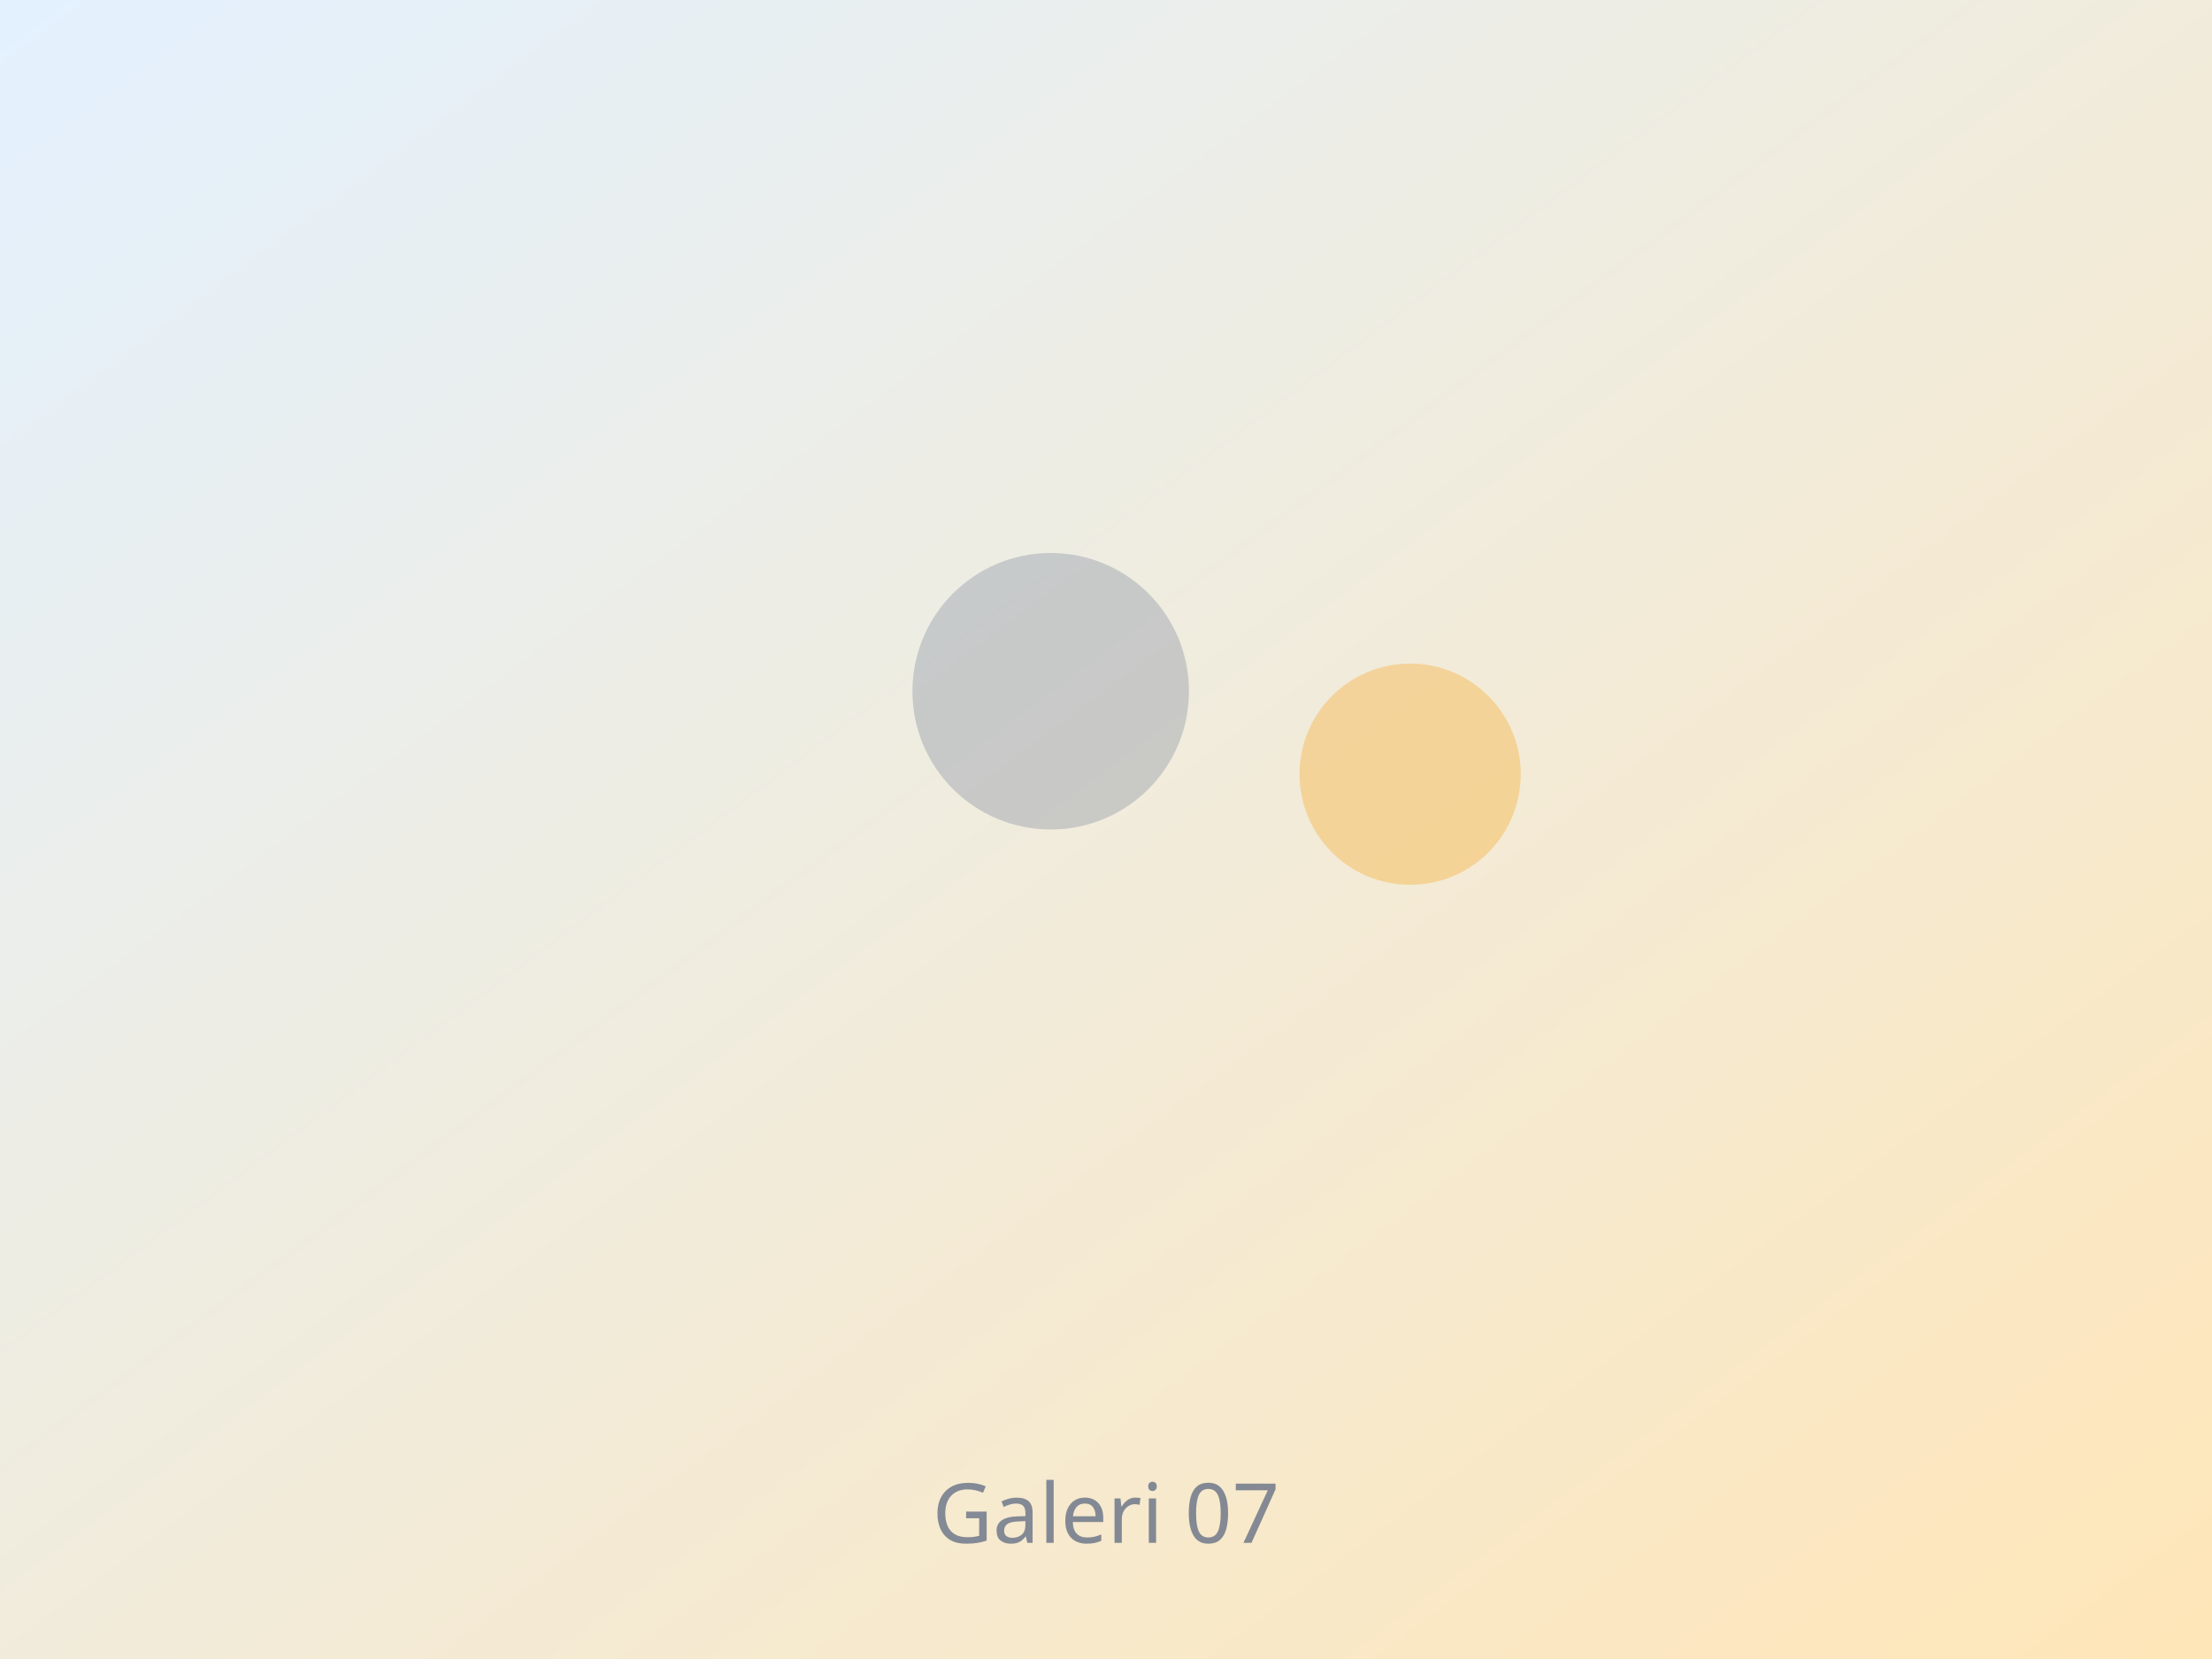
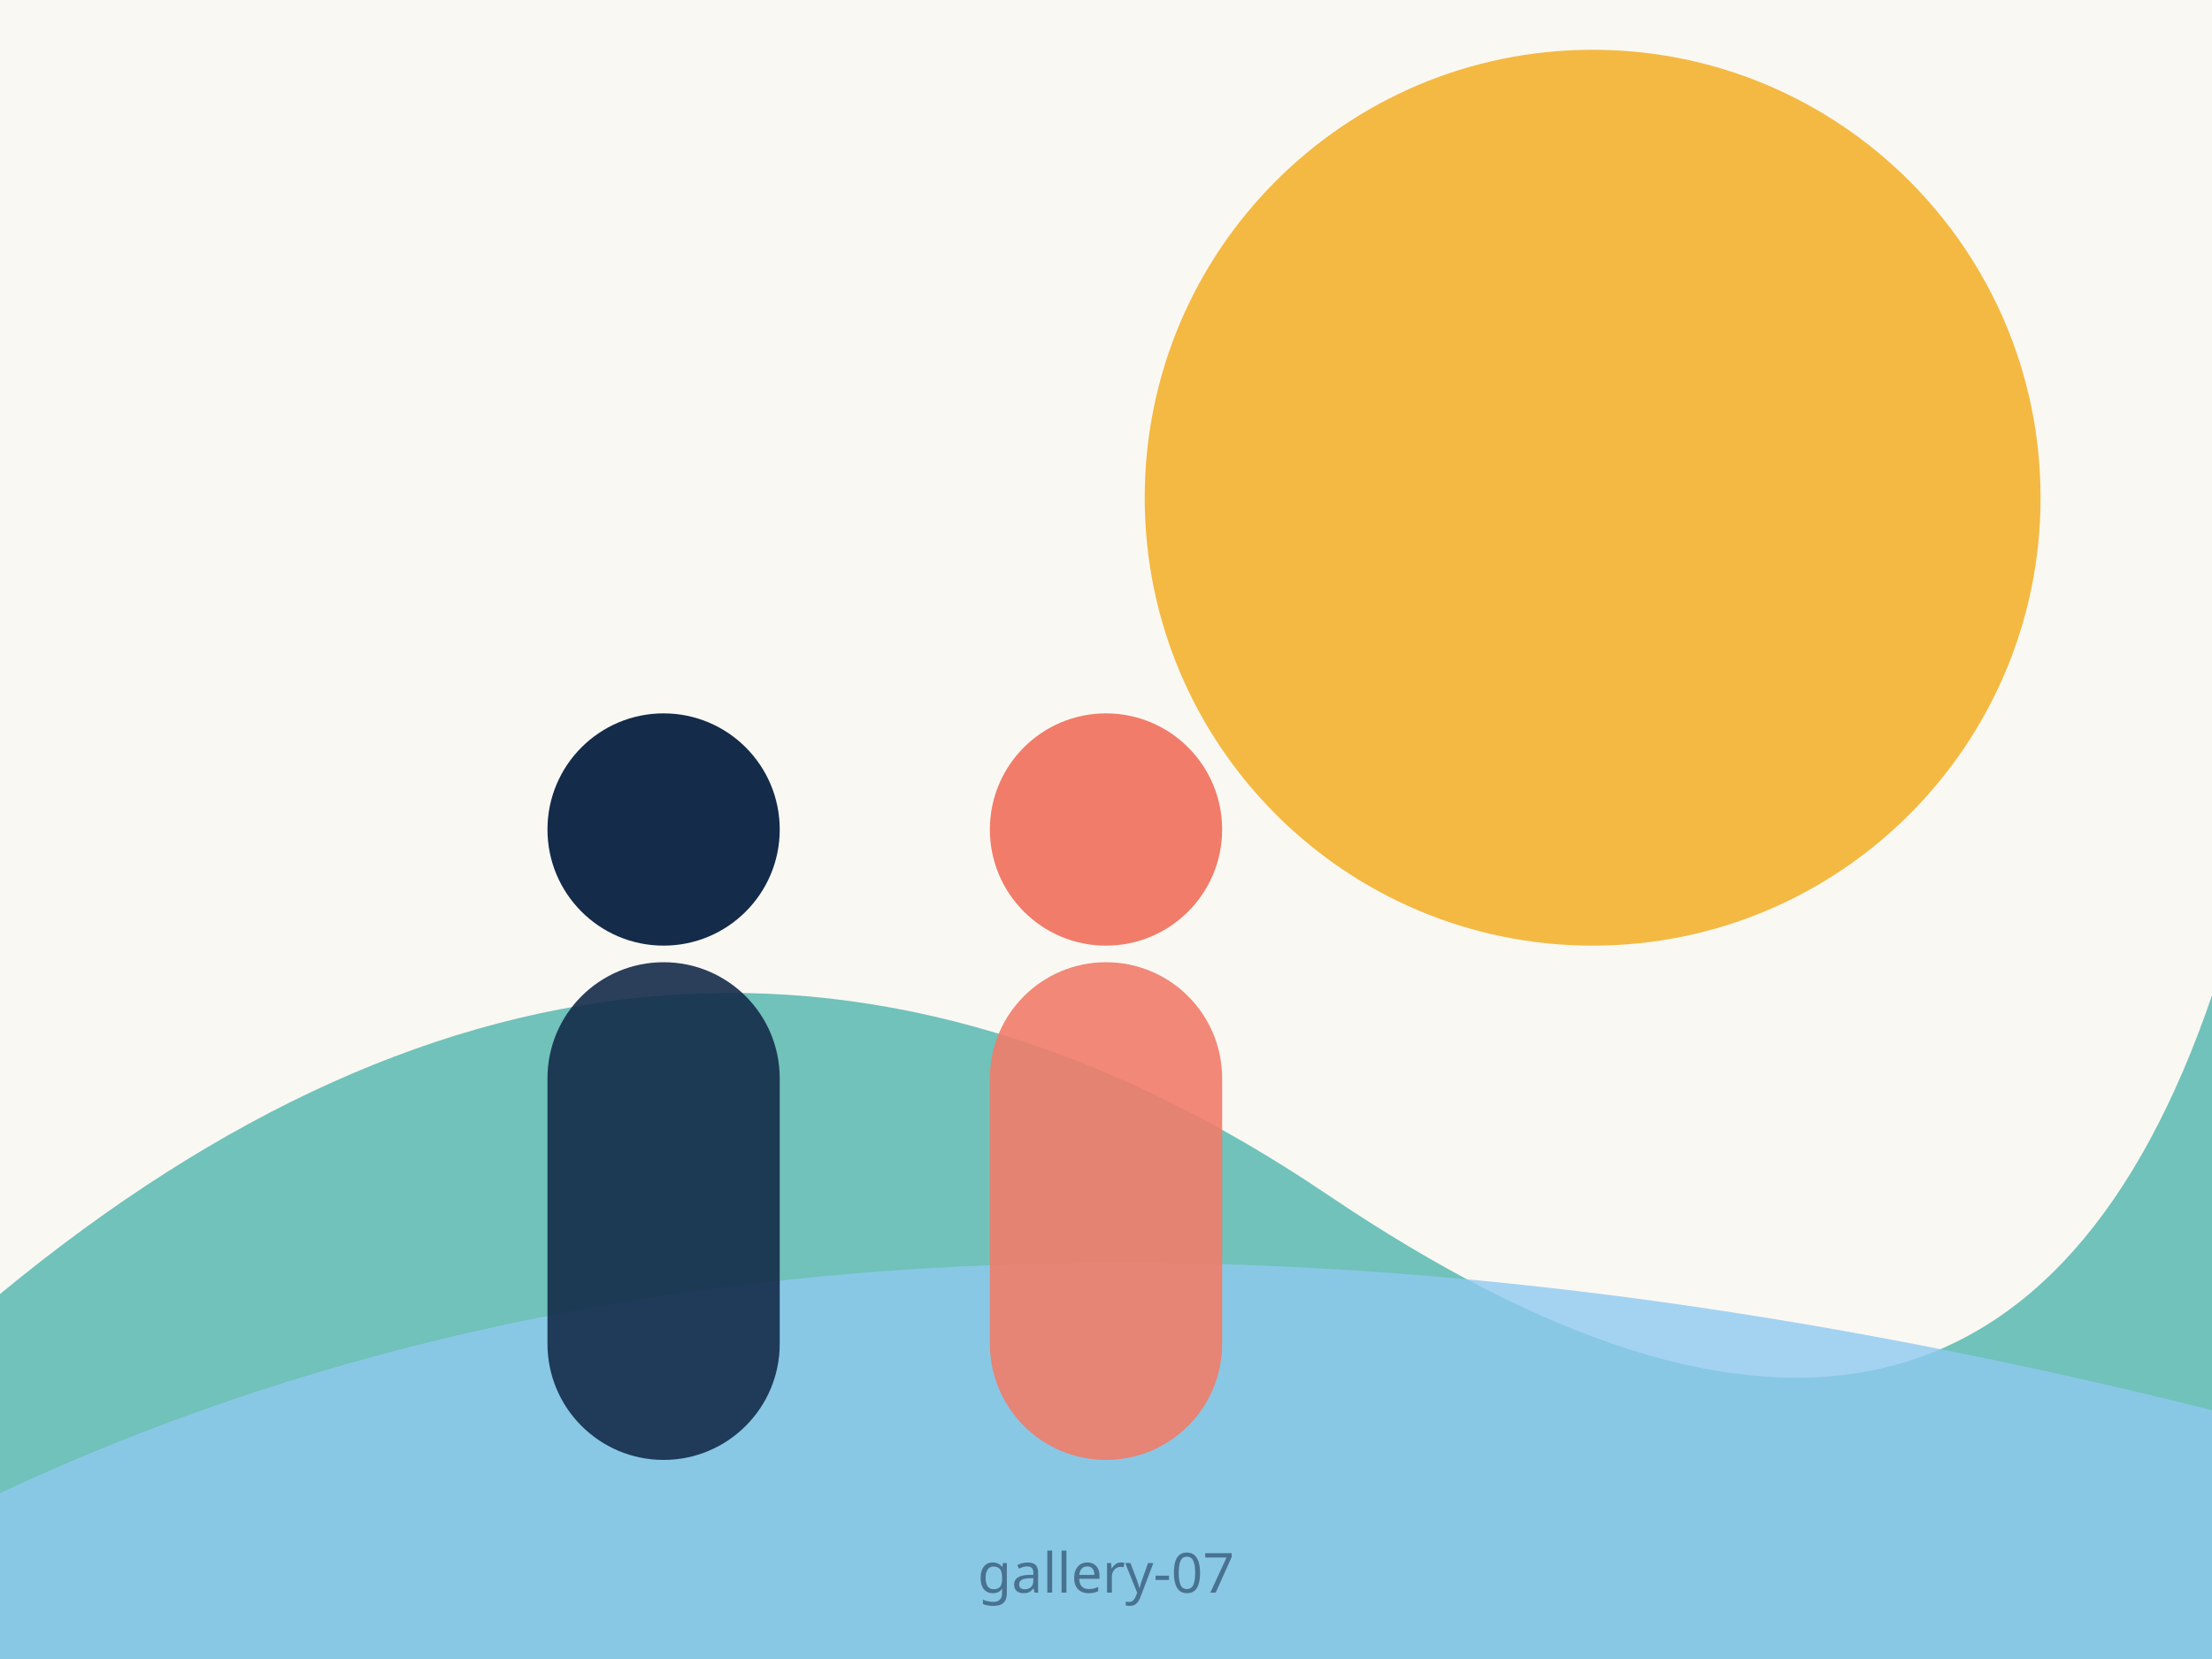
<svg xmlns="http://www.w3.org/2000/svg" viewBox="0 0 800 600">
-   <defs>
-     <linearGradient id="g" x1="0" y1="0" x2="1" y2="1">
-       <stop offset="0" stop-color="#E3F1FF" />
-       <stop offset="1" stop-color="#FFE6B8" />
-     </linearGradient>
-   </defs>
-   <rect width="800" height="600" fill="url(#g)" />
-   <circle cx="380" cy="250" r="50" fill="#0F2A5C" opacity=".18" />
-   <circle cx="510" cy="280" r="40" fill="#F5A623" opacity=".35" />
-   <text x="400.0" y="558" text-anchor="middle" font-family="sans-serif" font-size="30" fill="#0F2A5C" opacity=".5">Galeri 07</text>
+   <rect width="800" height="600" fill="#FAF8F3" />
+   <circle cx="576.0" cy="180.0" r="162.0" fill="#F4B942" />
+   <path d="M0 468.0 Q240.0 270.0 480.0 432.0 T800 360.0 V600 H0Z" fill="#58B9B0" opacity=".85" />
+   <path d="M0 540.0 Q320.0 390.0 800 510.0 V600 H0Z" fill="#8EC9F0" opacity=".8" />
+   <circle cx="240.0" cy="300.0" r="42" fill="#142B4A" />
+   <rect x="198.0" y="348.0" width="84" height="180.0" rx="42" fill="#142B4A" opacity=".9" />
+   <circle cx="400.0" cy="300.0" r="42" fill="#F17C69" />
+   <rect x="358.0" y="348.0" width="84" height="180.0" rx="42" fill="#F17C69" opacity=".9" />
+   <text x="400.0" y="576.0" text-anchor="middle" font-family="sans-serif" font-size="20" fill="#142B4A" opacity=".55">gallery-07</text>
</svg>
